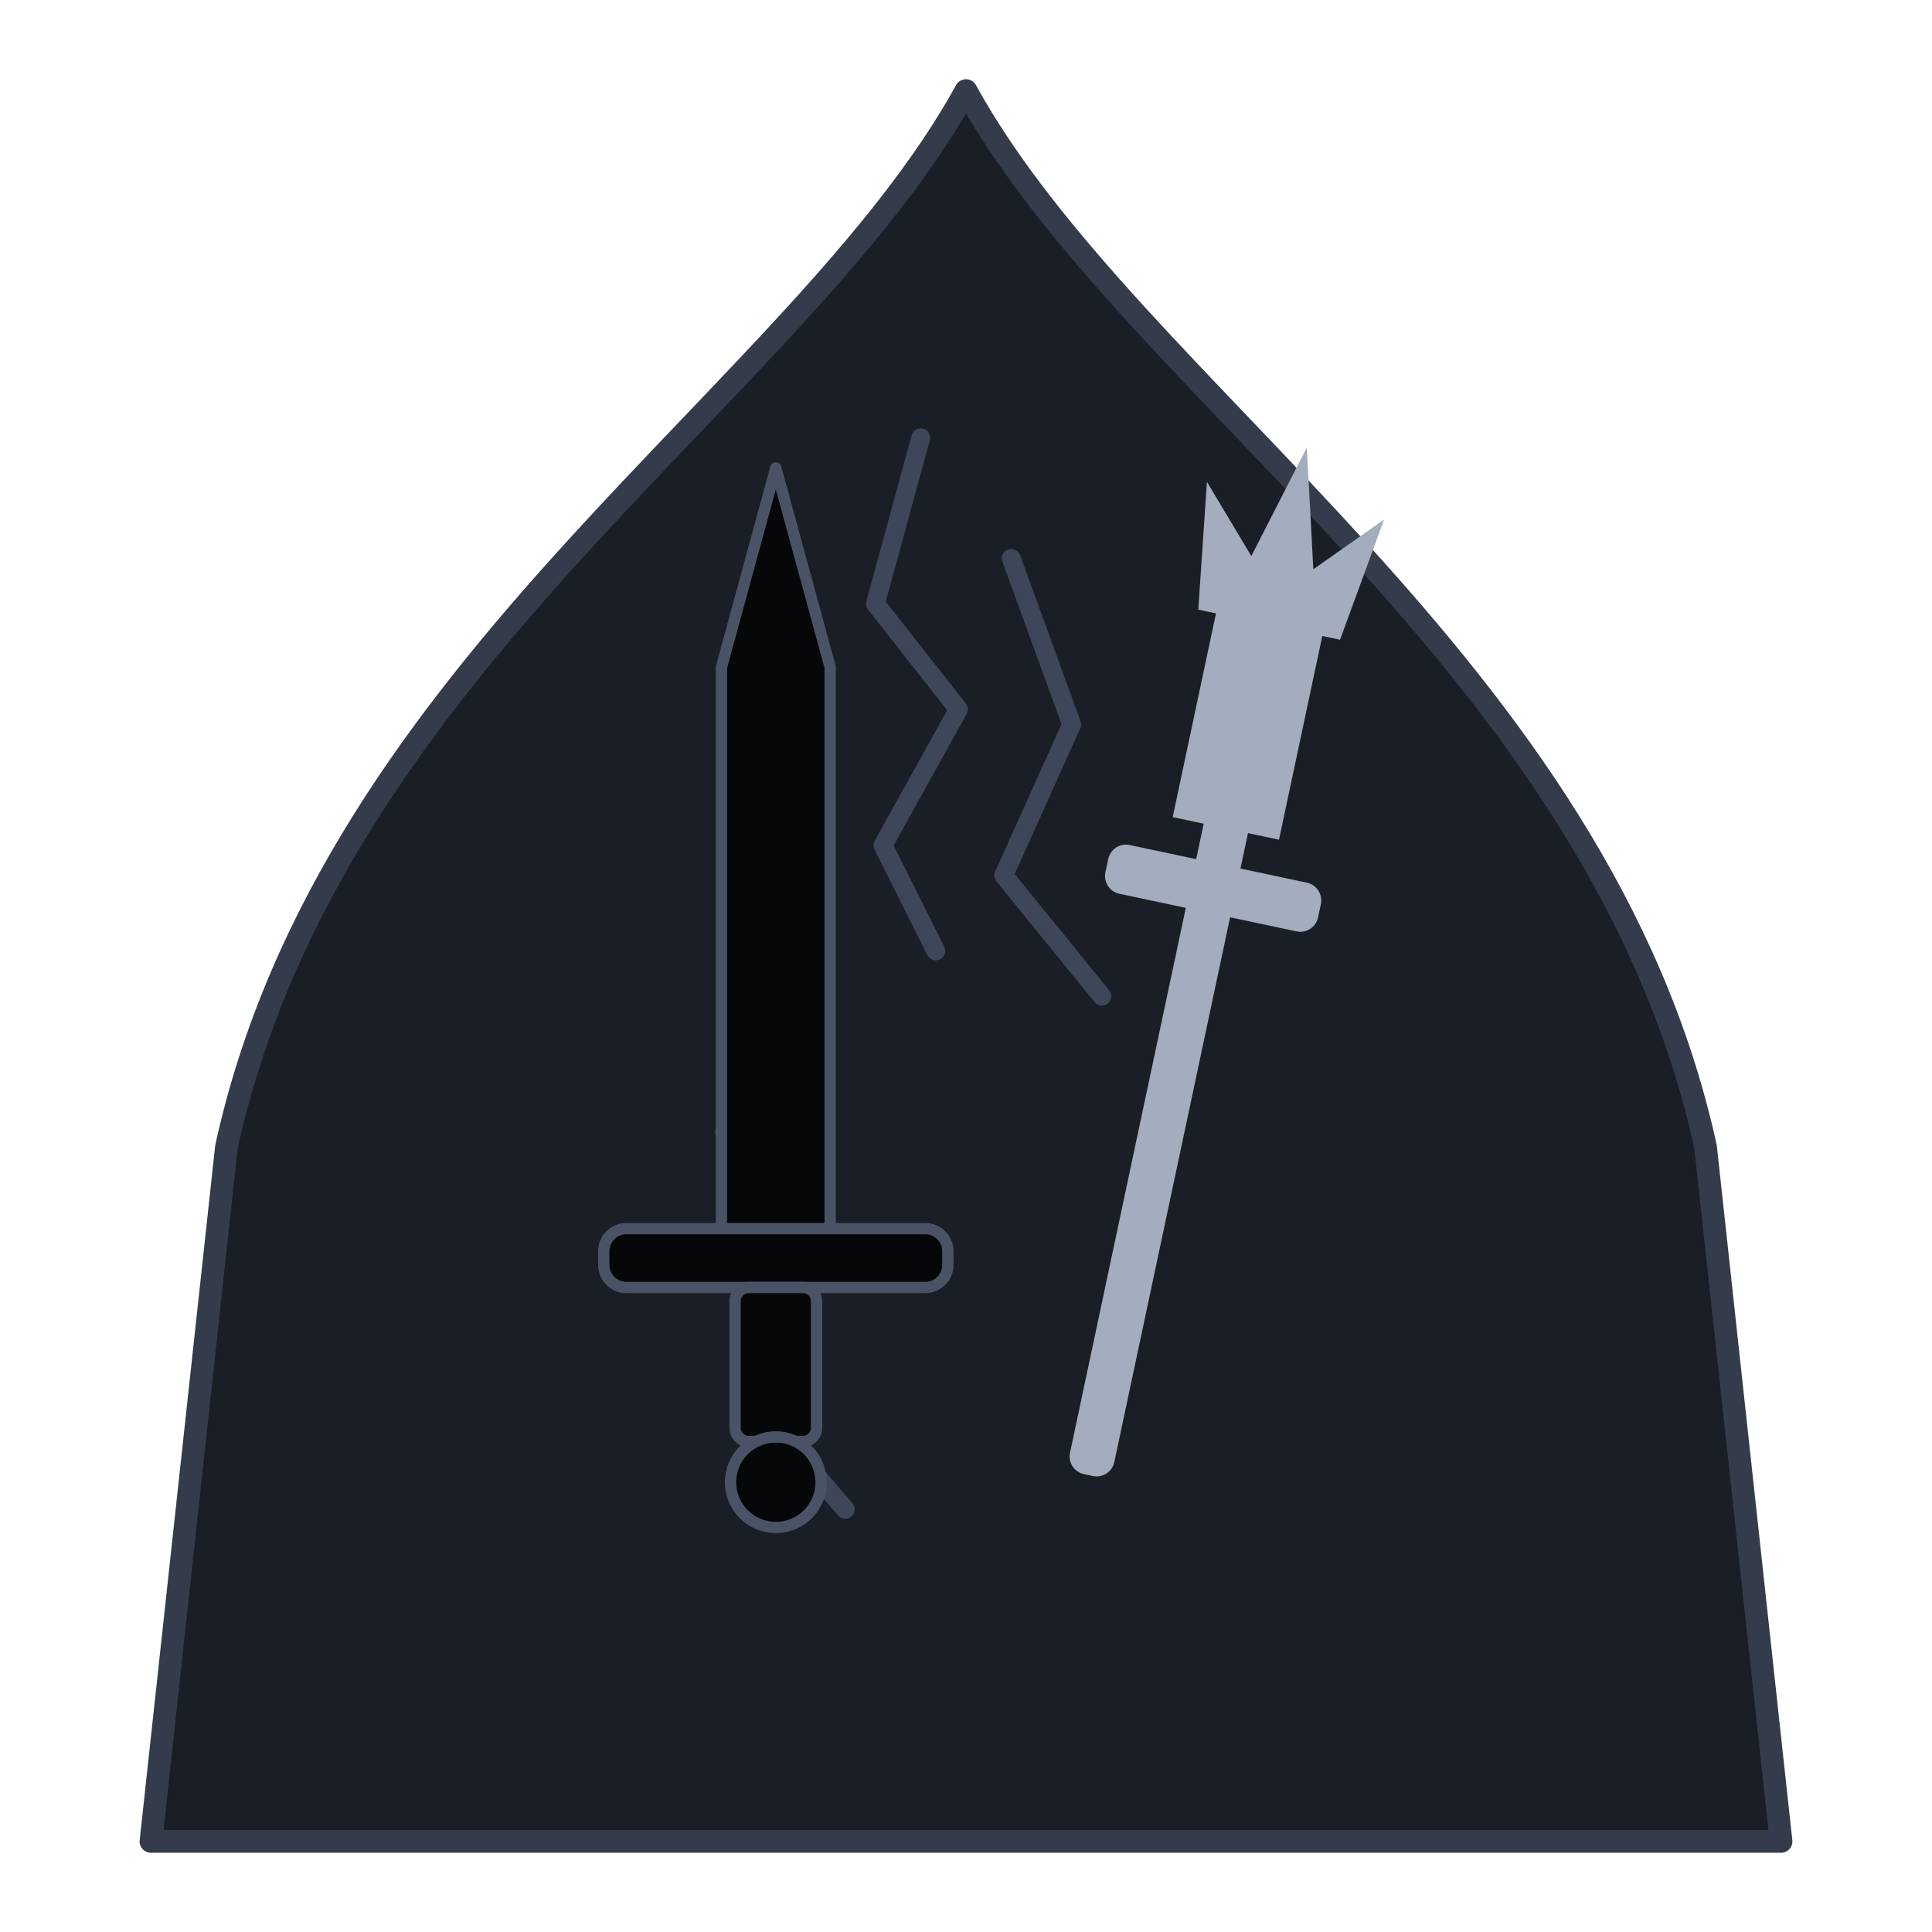
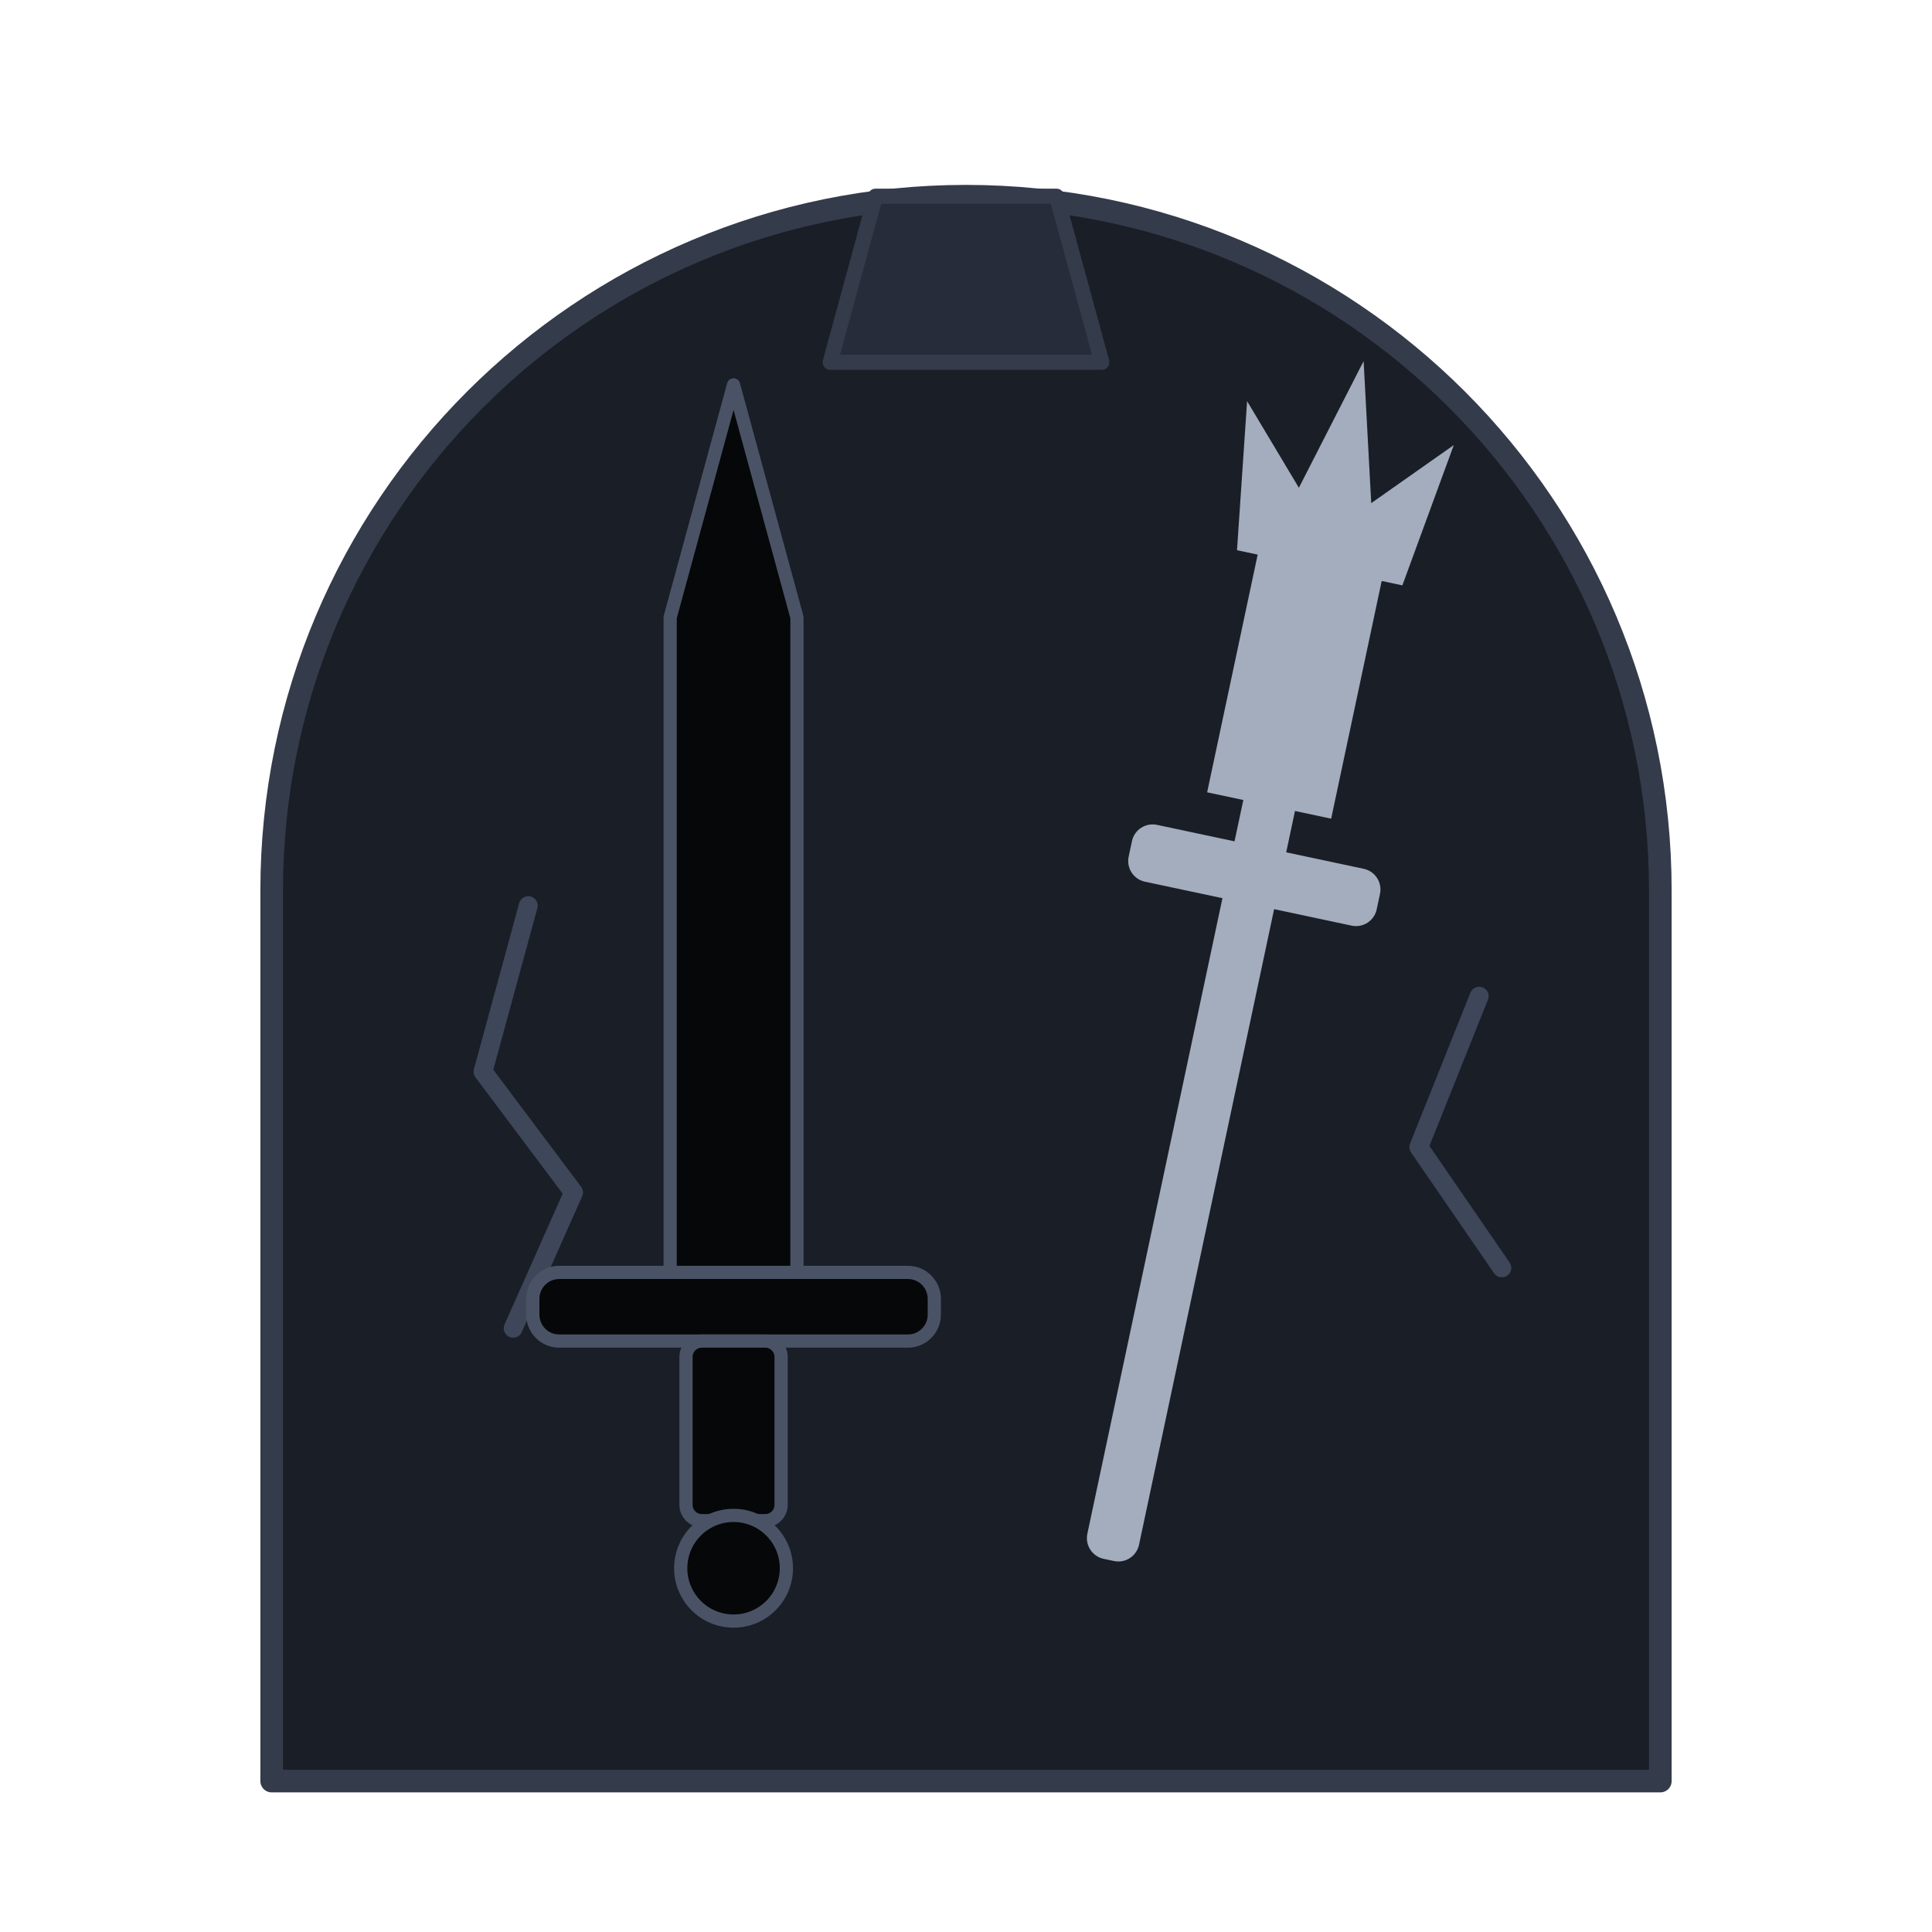
<svg xmlns="http://www.w3.org/2000/svg" viewBox="0 0 256 256" width="256" height="256">
-   <path d="M128 12 C150 52 212 88 226 152 L236 244 L20 244 L30 152 C44 88 106 52 128 12 Z" fill="#1A1E27" stroke="#343B4A" stroke-width="3" stroke-linejoin="round" />
+   <path d="M36 236 L36 118 A92 92 0 0 1 220 118 L220 236 Z" fill="#1A1E27" stroke="#343B4A" stroke-width="3" stroke-linejoin="round" />
+   <path d="M116 26 L140 26 L146 48 L110 48 Z" fill="#262C39" stroke="#343B4A" stroke-width="2" stroke-linejoin="round" />
  <g fill="none" stroke="#3E4659" stroke-width="2.5" stroke-linecap="round" stroke-linejoin="round">
-     <path d="M122 58 L116 80 L127 94 L117 112 L124 126" />
-     <path d="M134 74 L142 96 L133 116 L146 132" />
-     <path d="M96 150 L108 166 L100 186 L112 200" />
+     <path d="M70 120 L64 142 L76 158 L68 176" />
+     <path d="M196 132 L188 152 L199 168" />
  </g>
-   <g transform="translate(128 128) scale(0.6) translate(-128 -128) translate(-14 0)">
+   <g transform="translate(128 128) scale(0.7) translate(-128 -128) translate(-16 0)">
    <g fill="#060708" stroke="#4A5366" stroke-width="2.5" stroke-linejoin="round">
      <path d="M100 18 L112 62 L112 186 L100 200 L88 186 L88 62 Z" />
      <rect x="62" y="186" width="76" height="13" rx="5" />
      <rect x="91" y="199" width="18" height="34" rx="3" />
      <circle cx="100" cy="242" r="10" />
    </g>
  </g>
-   <g transform="translate(128 128) scale(0.6) translate(-128 -128) translate(14 0) rotate(12 156 170)" fill="#A4ADBD">
+   <g transform="translate(128 128) scale(0.7) translate(-128 -128) translate(14 0) rotate(12 156 170)" fill="#A4ADBD">
    <rect x="151" y="78" width="10" height="164" rx="4" />
    <rect x="132" y="104" width="48" height="11" rx="4" />
    <path d="M156 10 L163 36 L176 22 L172 50 L168 50 L168 96 L144 96 L144 50 L140 50 L136 22 L149 36 Z" />
  </g>
</svg>
